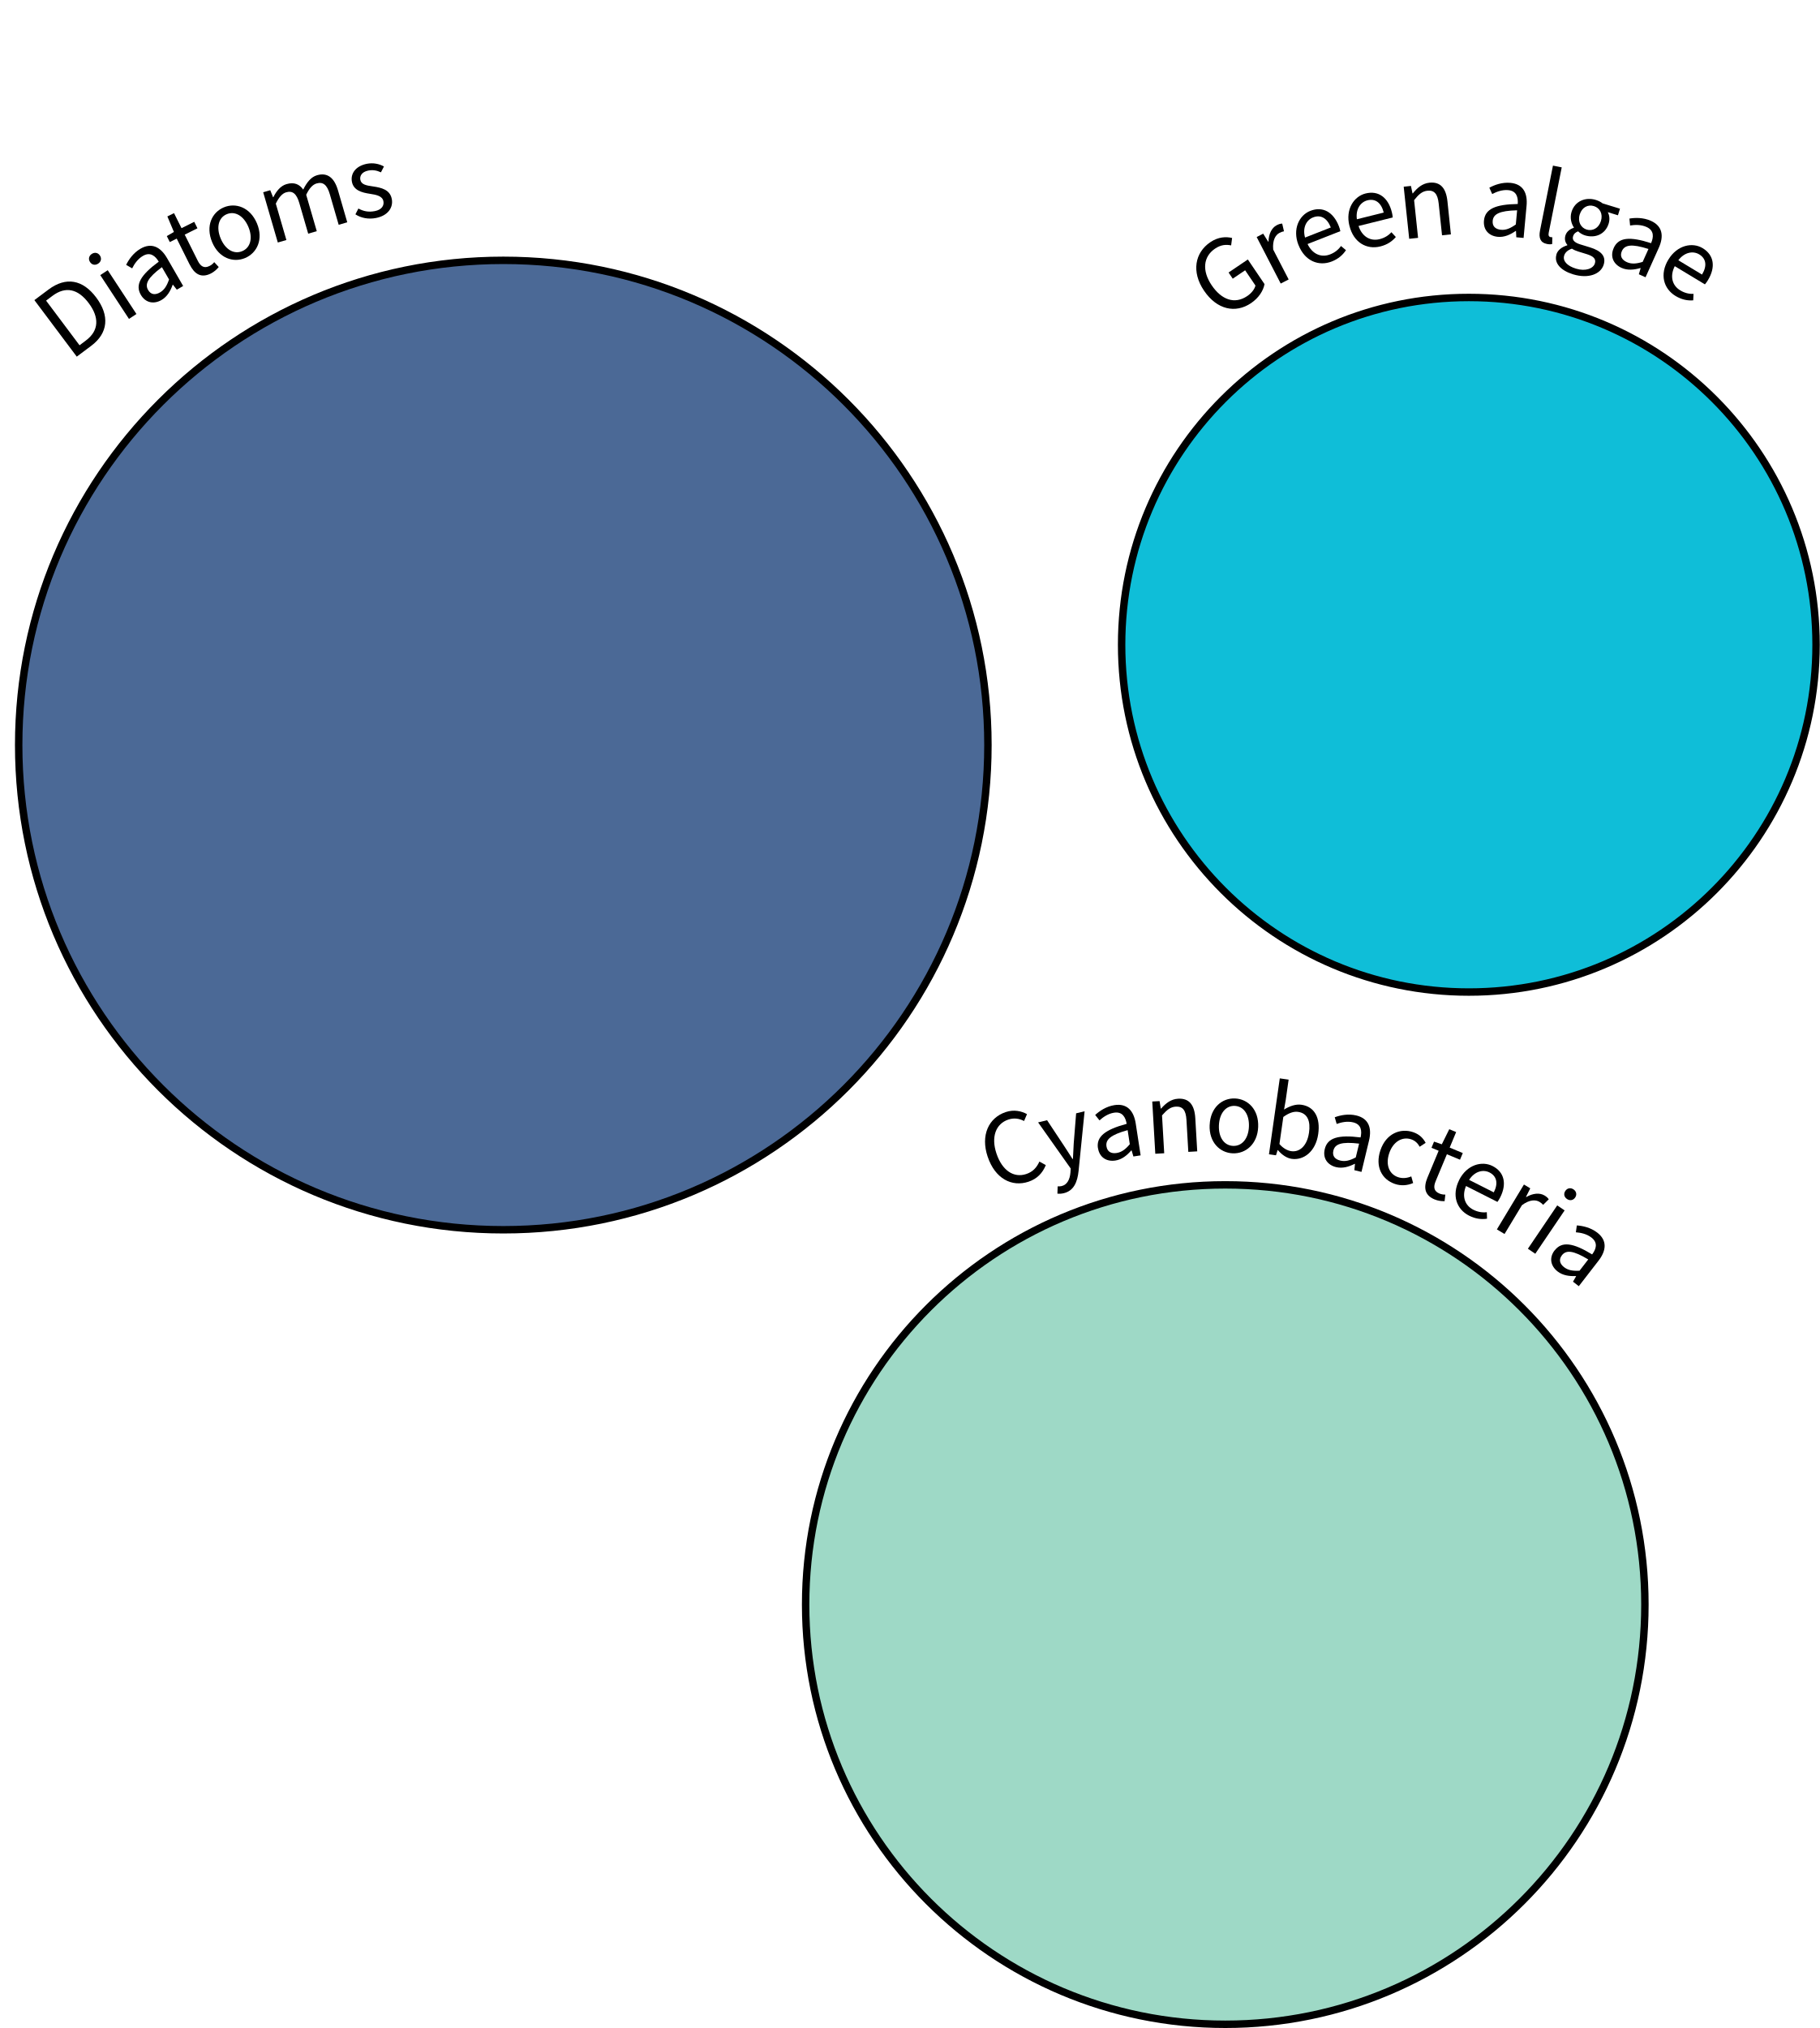
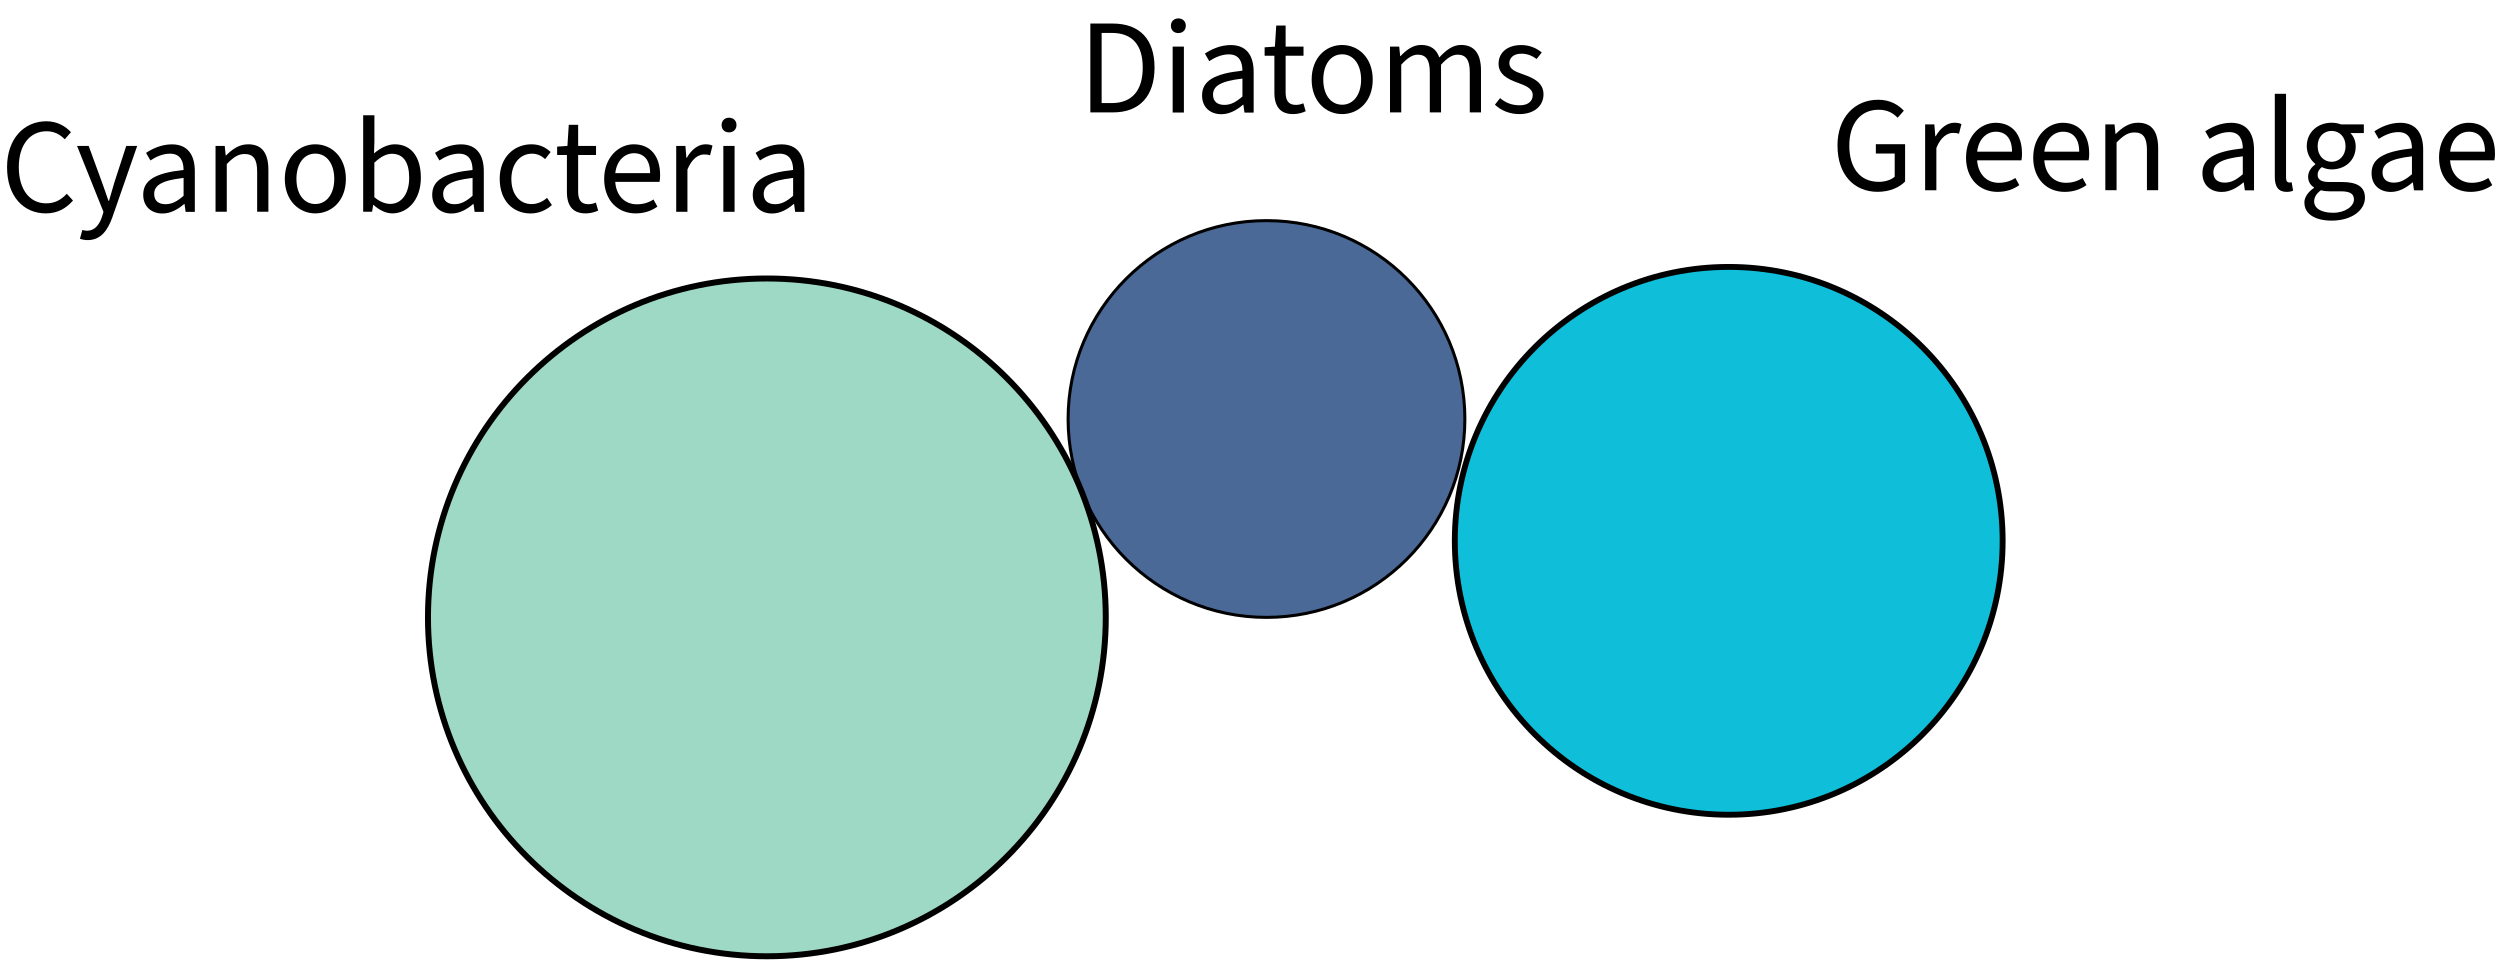
- <svg xmlns="http://www.w3.org/2000/svg" id="Layer_1" data-name="Layer 1" viewBox="0 0 490.03 546">
-   <circle cx="135.53" cy="200.59" r="130.5" style="fill: #4B6996; stroke: black; stroke-miterlimit: 10; stroke-width: 2px;" />
-   <circle cx="329.94" cy="432" r="113" style="fill: #9ED9C6; stroke: black; stroke-miterlimit: 10; stroke-width: 2px;" />
-   <circle cx="395.53" cy="173.59" r="93.5" style="fill: #0FBED8; stroke: black; stroke-miterlimit: 10; stroke-width: 2px;" />
+ <svg xmlns="http://www.w3.org/2000/svg" id="Layer_1" data-name="Layer 1" viewBox="0 0 442.84 169.92">
+   <circle cx="224.34" cy="74.22" r="35.14" style="fill: #4b6996; stroke: #000; stroke-miterlimit: 10; stroke-width: .54px;" />
+   <circle cx="135.84" cy="109.36" r="60.03" style="fill: #9ed9c6; stroke: #000; stroke-miterlimit: 10; stroke-width: 1.06px;" />
+   <circle cx="306.22" cy="95.8" r="48.52" style="fill: #0fbed8; stroke: #000; stroke-miterlimit: 10; stroke-width: 1.04px;" />
  <g>
-     <path d="M9.26,80.8l3.81-2.85c4.69-3.51,9.23-2.68,12.84,2.15,3.63,4.85,3.25,9.56-1.34,13l-3.9,2.92-11.41-15.22Zm13.87,10.87c3.55-2.66,3.64-6.21,.76-10.06-2.87-3.83-6.21-4.62-9.76-1.96l-1.72,1.29,9.01,12.02,1.72-1.29Z" />
-     <path d="M24.24,70.54c-.51-.78-.3-1.67,.48-2.18,.78-.51,1.68-.34,2.19,.44,.52,.8,.3,1.68-.48,2.18-.78,.51-1.67,.37-2.19-.44Zm2.76,3.53l2.01-1.32,7.73,11.79-2.01,1.32-7.73-11.79Z" />
-     <path d="M37.92,79.37c-1.57-2.71-.06-5.32,4.83-8.92-.91-1.52-2.27-2.71-4.25-1.56-1.41,.81-2.32,2.18-2.91,3.36l-1.62-.94c.69-1.41,1.92-3.22,3.88-4.36,2.96-1.71,5.39-.47,7.13,2.54l4.34,7.51-1.71,.99-1.04-1.34-.08,.04c-.59,1.65-1.47,3.19-3,4.08-2.03,1.18-4.29,.81-5.57-1.4Zm7.6-4.13l-1.92-3.31c-3.84,2.86-4.64,4.56-3.72,6.14,.78,1.36,2.02,1.35,3.2,.66,1.18-.68,1.85-1.78,2.44-3.49Z" />
-     <path d="M51.06,71.2l-3.47-6.96-1.87,.93-.8-1.61,1.91-1.11-1.76-4.18,1.79-.89,2.02,4.05,3.42-1.71,.87,1.74-3.43,1.71,3.5,7.01c.76,1.53,1.72,2.15,3.15,1.44,.47-.23,.9-.54,1.3-1.04l1.21,1.31c-.52,.65-1.26,1.31-2.11,1.74-2.7,1.35-4.46,.09-5.72-2.43Z" />
-     <path d="M57.13,65.2c-1.83-4.36-.04-8.04,3.14-9.37,3.18-1.34,7.09-.05,8.92,4.31,1.81,4.3,0,7.99-3.19,9.33-3.18,1.34-7.06,.04-8.87-4.26Zm9.76-4.1c-1.26-2.99-3.6-4.37-5.84-3.43-2.22,.93-2.87,3.57-1.62,6.56,1.25,2.97,3.57,4.32,5.79,3.39,2.25-.94,2.91-3.55,1.67-6.52Z" />
-     <path d="M70.88,51.76l1.89-.55,.76,1.89,.08-.02c.82-1.63,1.93-3.04,3.54-3.51,2.09-.61,3.49,.04,4.5,1.47,.96-1.91,2.07-3.38,3.71-3.86,2.78-.81,4.66,.64,5.66,4.09l2.49,8.58-2.31,.67-2.4-8.27c-.74-2.53-1.85-3.36-3.55-2.86-1.06,.31-1.95,1.29-2.8,3.05l2.85,9.8-2.31,.67-2.4-8.27c-.74-2.53-1.82-3.37-3.55-2.86-1,.29-1.92,1.28-2.77,3.04l2.85,9.8-2.31,.67-3.94-13.53Z" />
-     <path d="M95.7,57.72l.81-1.58c1.39,.76,2.75,1.03,4.45,.69,1.82-.36,2.52-1.47,2.28-2.67-.28-1.42-1.94-1.72-3.61-1.98-2.22-.33-4.41-.93-4.86-3.21-.44-2.22,.99-4.27,4.01-4.87,1.74-.34,3.34,.02,4.61,.72l-.81,1.58c-1.11-.52-2.18-.72-3.41-.48-1.76,.35-2.34,1.47-2.14,2.49,.25,1.25,1.54,1.53,3.4,1.78,2.31,.34,4.58,.87,5.07,3.38,.44,2.25-.98,4.48-4.25,5.12-2.02,.4-4.02,.02-5.54-.98Z" />
+     <path d="M193.13,4.17h3.94c4.85,0,7.44,2.81,7.44,7.8s-2.59,7.94-7.34,7.94h-4.03V4.17Zm3.79,14.09c3.67,0,5.5-2.3,5.5-6.29s-1.82-6.14-5.5-6.14h-1.78v12.43h1.78Z" />
+     <path d="M207.41,4.56c0-.77,.55-1.3,1.32-1.3s1.32,.53,1.32,1.3-.55,1.3-1.32,1.3-1.32-.5-1.32-1.3Zm.31,3.7h1.99v11.67h-1.99V8.25Z" />
+     <path d="M212.93,16.9c0-2.59,2.16-3.84,7.15-4.39-.02-1.46-.5-2.88-2.4-2.88-1.34,0-2.57,.6-3.48,1.2l-.77-1.34c1.08-.72,2.71-1.51,4.58-1.51,2.83,0,4.06,1.9,4.06,4.78v7.18h-1.63l-.19-1.39h-.07c-1.1,.94-2.38,1.68-3.84,1.68-1.94,0-3.41-1.2-3.41-3.31Zm7.15,.19v-3.17c-3.94,.46-5.21,1.34-5.21,2.86,0,1.3,.89,1.8,2.02,1.8s2.06-.5,3.19-1.49Z" />
+     <path d="M225.74,16.3v-6.43h-1.73v-1.49l1.82-.12,.24-3.74h1.66v3.74h3.17v1.61h-3.17v6.48c0,1.42,.48,2.23,1.8,2.23,.43,0,.86-.07,1.34-.29l.41,1.42c-.62,.29-1.42,.5-2.21,.5-2.5,0-3.34-1.58-3.34-3.91Z" />
+     <path d="M232.34,14.11c0-3.91,2.54-6.14,5.4-6.14s5.42,2.23,5.42,6.14-2.57,6.1-5.42,6.1-5.4-2.23-5.4-6.1Zm8.76,0c0-2.69-1.34-4.49-3.36-4.49s-3.34,1.8-3.34,4.49,1.34,4.44,3.34,4.44,3.36-1.78,3.36-4.44Z" />
+     <path d="M246.22,8.25h1.63l.17,1.68h.07c1.03-1.1,2.23-1.97,3.62-1.97,1.8,0,2.76,.84,3.24,2.21,1.2-1.3,2.42-2.21,3.84-2.21,2.4,0,3.55,1.58,3.55,4.56v7.39h-1.99v-7.13c0-2.18-.7-3.1-2.16-3.1-.91,0-1.85,.58-2.93,1.78v8.45h-1.99v-7.13c0-2.18-.67-3.1-2.16-3.1-.86,0-1.82,.58-2.9,1.78v8.45h-1.99V8.25Z" />
+     <path d="M264.81,18.53l.91-1.15c1.01,.84,2.06,1.27,3.5,1.27,1.54,0,2.28-.79,2.28-1.8,0-1.2-1.3-1.7-2.62-2.18-1.75-.62-3.43-1.46-3.43-3.38s1.49-3.31,4.03-3.31c1.46,0,2.71,.55,3.62,1.32l-.91,1.15c-.82-.6-1.66-.94-2.69-.94-1.49,0-2.14,.82-2.14,1.68,0,1.06,1.01,1.49,2.47,1.99,1.82,.65,3.58,1.44,3.58,3.55,0,1.9-1.51,3.48-4.27,3.48-1.7,0-3.26-.62-4.34-1.68Z" />
  </g>
  <g>
-     <path d="M324.22,78.26c-3.43-5.07-2.48-10.23,1.7-13.06,2.19-1.48,4.28-1.5,5.86-1.13l-.26,2c-1.35-.28-2.76-.2-4.35,.88-3.17,2.15-3.54,5.94-.89,9.85,2.68,3.96,6.21,5.18,9.57,2.91,1.13-.76,1.98-1.83,2.22-2.83l-2.78-4.11-3.34,2.26-1.12-1.66,5.19-3.51,4.49,6.63c-.32,1.76-1.53,3.7-3.64,5.13-4.16,2.81-9.16,1.79-12.64-3.35Z" />
-     <path d="M338.4,63.82l1.75-.91,1.35,2.17,.08-.04c.06-2.02,.83-3.69,2.22-4.41,.57-.29,.99-.42,1.47-.43l.48,2.07c-.41,.08-.72,.18-1.21,.43-1.06,.55-1.93,1.95-1.69,4.5l4.16,8.04-2.14,1.1-6.47-12.52Z" />
-     <path d="M349.65,65.96c-1.67-4.27,.19-8.02,3.19-9.19,3.35-1.31,6.2,.32,7.68,4.1,.19,.49,.32,.9,.41,1.37l-8.83,3.46c1.25,2.63,3.59,3.76,6.08,2.79,1.27-.5,2.24-1.28,2.92-2.26l1.34,1.12c-.82,1.25-2.01,2.34-3.82,3.05-3.51,1.37-7.26-.09-8.96-4.44Zm8.71-4.72c-1.01-2.59-2.77-3.5-4.77-2.71-1.84,.72-2.89,2.81-2.17,5.43l6.94-2.72Z" />
-     <path d="M363.37,60.79c-1.11-4.45,1.22-7.92,4.35-8.7,3.49-.87,6.1,1.11,7.08,5.05,.13,.51,.2,.94,.23,1.41l-9.2,2.29c.9,2.76,3.08,4.19,5.67,3.55,1.32-.33,2.38-.98,3.18-1.87l1.19,1.29c-.97,1.14-2.29,2.07-4.18,2.54-3.66,.91-7.19-1.02-8.31-5.55Zm9.24-3.56c-.67-2.7-2.3-3.82-4.38-3.3-1.91,.48-3.22,2.42-2.85,5.1l7.23-1.8Z" />
-     <path d="M377.98,50.27l1.96-.21,.42,2h.09c1.19-1.47,2.52-2.66,4.45-2.87,2.97-.31,4.5,1.45,4.87,5.03l.93,8.88-2.39,.25-.9-8.56c-.28-2.62-1.2-3.63-3.04-3.44-1.41,.15-2.35,.98-3.58,2.54l1.07,10.15-2.39,.25-1.48-14.01Z" />
-     <path d="M399.6,59.4c.29-3.12,3.03-4.38,9.1-4.48,.13-1.76-.28-3.52-2.56-3.73-1.62-.15-3.16,.44-4.32,1.05l-.77-1.7c1.38-.75,3.43-1.52,5.68-1.31,3.41,.32,4.67,2.74,4.34,6.2l-.8,8.63-1.96-.18-.08-1.7h-.09c-1.43,.99-3.05,1.75-4.81,1.58-2.34-.22-3.96-1.82-3.73-4.37Zm8.58,1.03l.35-3.81c-4.79,.11-6.42,1.03-6.58,2.85-.14,1.56,.87,2.26,2.22,2.39s2.54-.38,4.01-1.43Z" />
-     <path d="M414.7,62.05l3.48-17.46,2.36,.47-3.51,17.64c-.15,.74,.11,1.06,.48,1.13,.14,.03,.26,.05,.5,.04l-.04,1.83c-.38,.1-.82,.1-1.42-.02-1.76-.35-2.25-1.63-1.85-3.62Z" />
-     <path d="M419.11,68.49c.35-1.14,1.43-1.99,2.91-2.44l.04-.11c-.54-.62-.84-1.5-.52-2.56,.35-1.14,1.4-1.79,2.24-2.04l.03-.11c-.67-.99-1.12-2.56-.63-4.17,.9-2.94,3.8-4.08,6.55-3.23,.75,.23,1.37,.57,1.81,.92l4.69,1.44-.55,1.77-2.74-.84c.45,.81,.59,1.94,.24,3.08-.89,2.88-3.63,4.01-6.38,3.17-.67-.21-1.33-.59-1.85-1.09-.63,.26-1.12,.59-1.35,1.34-.26,.83,.11,1.61,1.91,2.17l2.61,.8c3.13,.96,4.4,2.45,3.72,4.67-.78,2.52-4.08,3.87-8.26,2.59-3.3-1.02-5.17-3.02-4.45-5.35Zm10.36,2.43c.38-1.25-.43-1.95-2.2-2.5l-2.3-.71c-.53-.16-1.15-.41-1.68-.76-1.18,.39-1.85,1.07-2.09,1.85-.44,1.44,.75,2.78,3.19,3.53,2.55,.79,4.65-.03,5.08-1.41Zm1.63-11.42c.6-1.94-.31-3.53-1.89-4.01-1.58-.49-3.21,.29-3.82,2.25-.61,1.97,.32,3.59,1.87,4.07,1.55,.48,3.23-.34,3.84-2.31Z" />
-     <path d="M434.54,66.76c1.29-2.86,4.29-3.16,10.06-1.29,.7-1.62,.87-3.42-1.22-4.36-1.48-.67-3.13-.61-4.43-.4l-.18-1.86c1.55-.26,3.74-.32,5.8,.61,3.12,1.41,3.53,4.1,2.1,7.28l-3.56,7.91-1.8-.81,.48-1.63-.08-.04c-1.68,.48-3.45,.67-5.06-.05-2.14-.96-3.16-3.01-2.11-5.34Zm7.79,3.76l1.57-3.49c-4.56-1.45-6.41-1.1-7.16,.56-.64,1.43,.09,2.42,1.33,2.98,1.24,.56,2.52,.47,4.26-.06Z" />
-     <path d="M449.27,69.88c2.37-3.92,6.48-4.73,9.23-3.06,3.08,1.86,3.52,5.11,1.43,8.58-.27,.45-.52,.8-.83,1.16l-8.12-4.9c-1.32,2.59-.8,5.14,1.48,6.52,1.17,.7,2.38,1,3.57,.93l-.08,1.75c-1.49,.12-3.08-.17-4.75-1.17-3.23-1.95-4.35-5.81-1.94-9.81Zm9.05,4.04c1.44-2.38,1.09-4.32-.75-5.43-1.69-1.02-3.99-.58-5.63,1.58l6.38,3.85Z" />
+     <path d="M325.48,25.83c0-5.06,3.05-8.16,7.22-8.16,2.18,0,3.62,.96,4.54,1.94l-1.1,1.25c-.79-.82-1.8-1.42-3.38-1.42-3.17,0-5.18,2.42-5.18,6.34s1.85,6.43,5.21,6.43c1.13,0,2.21-.34,2.83-.91v-4.1h-3.34v-1.66h5.18v6.62c-1.03,1.06-2.76,1.82-4.87,1.82-4.15,0-7.1-3.02-7.1-8.16Z" />
+     <path d="M341.01,22.03h1.63l.17,2.11h.07c.82-1.46,2.02-2.4,3.31-2.4,.53,0,.89,.07,1.25,.24l-.43,1.7c-.34-.1-.6-.14-1.06-.14-.98,0-2.16,.7-2.95,2.67v7.49h-1.99v-11.67Z" />
+     <path d="M348.26,27.87c0-3.79,2.57-6.12,5.23-6.12,2.98,0,4.68,2.11,4.68,5.47,0,.43-.02,.79-.1,1.18h-7.85c.17,2.4,1.63,3.98,3.84,3.98,1.13,0,2.11-.31,2.93-.86l.7,1.27c-1.01,.72-2.26,1.2-3.87,1.2-3.12,0-5.57-2.26-5.57-6.12Zm8.14-1.01c0-2.3-1.08-3.53-2.86-3.53-1.63,0-3.07,1.3-3.31,3.53h6.17Z" />
+     <path d="M360.16,27.87c0-3.79,2.57-6.12,5.23-6.12,2.98,0,4.68,2.11,4.68,5.47,0,.43-.02,.79-.1,1.18h-7.85c.17,2.4,1.63,3.98,3.84,3.98,1.13,0,2.11-.31,2.93-.86l.7,1.27c-1.01,.72-2.26,1.2-3.87,1.2-3.12,0-5.57-2.26-5.57-6.12Zm8.14-1.01c0-2.3-1.08-3.53-2.86-3.53-1.63,0-3.07,1.3-3.31,3.53h6.17Z" />
+     <path d="M372.93,22.03h1.63l.17,1.68h.07c1.1-1.1,2.3-1.97,3.91-1.97,2.47,0,3.58,1.58,3.58,4.56v7.39h-1.99v-7.13c0-2.18-.67-3.1-2.21-3.1-1.18,0-2.02,.6-3.17,1.78v8.45h-1.99v-11.67Z" />
+     <path d="M390.13,30.67c0-2.59,2.16-3.84,7.15-4.39-.02-1.46-.5-2.88-2.4-2.88-1.34,0-2.57,.6-3.48,1.2l-.77-1.34c1.08-.72,2.71-1.51,4.58-1.51,2.83,0,4.06,1.9,4.06,4.78v7.18h-1.63l-.19-1.39h-.07c-1.1,.94-2.38,1.68-3.84,1.68-1.94,0-3.41-1.2-3.41-3.31Zm7.15,.19v-3.17c-3.94,.46-5.21,1.34-5.21,2.86,0,1.3,.89,1.8,2.02,1.8s2.06-.5,3.19-1.49Z" />
+     <path d="M402.95,31.35v-14.74h1.99v14.88c0,.62,.26,.84,.58,.84,.12,0,.22,0,.41-.05l.26,1.49c-.29,.14-.65,.22-1.15,.22-1.49,0-2.09-.96-2.09-2.64Z" />
+     <path d="M408.18,35.93c0-.98,.65-1.92,1.7-2.64v-.1c-.58-.36-1.03-.98-1.03-1.9,0-.98,.67-1.75,1.27-2.16v-.1c-.77-.62-1.51-1.75-1.51-3.14,0-2.54,2.02-4.15,4.39-4.15,.65,0,1.22,.12,1.66,.29h4.06v1.54h-2.38c.55,.53,.94,1.39,.94,2.38,0,2.5-1.9,4.06-4.27,4.06-.58,0-1.2-.14-1.73-.41-.43,.36-.74,.74-.74,1.39,0,.72,.48,1.25,2.04,1.25h2.26c2.71,0,4.08,.86,4.08,2.78,0,2.18-2.28,4.06-5.9,4.06-2.86,0-4.82-1.13-4.82-3.14Zm8.79-.6c0-1.08-.82-1.44-2.35-1.44h-1.99c-.46,0-1.01-.05-1.51-.19-.84,.6-1.2,1.3-1.2,1.97,0,1.25,1.27,2.02,3.38,2.02s3.67-1.15,3.67-2.35Zm-1.49-9.43c0-1.68-1.1-2.71-2.47-2.71s-2.47,1.01-2.47,2.71,1.13,2.76,2.47,2.76,2.47-1.06,2.47-2.76Z" />
+     <path d="M420.09,30.67c0-2.59,2.16-3.84,7.15-4.39-.02-1.46-.5-2.88-2.4-2.88-1.34,0-2.57,.6-3.48,1.2l-.77-1.34c1.08-.72,2.71-1.51,4.58-1.51,2.83,0,4.06,1.9,4.06,4.78v7.18h-1.63l-.19-1.39h-.07c-1.1,.94-2.38,1.68-3.84,1.68-1.94,0-3.41-1.2-3.41-3.31Zm7.15,.19v-3.17c-3.94,.46-5.21,1.34-5.21,2.86,0,1.3,.89,1.8,2.02,1.8s2.06-.5,3.19-1.49Z" />
+     <path d="M432.04,27.87c0-3.79,2.57-6.12,5.23-6.12,2.98,0,4.68,2.11,4.68,5.47,0,.43-.02,.79-.1,1.18h-7.85c.17,2.4,1.63,3.98,3.84,3.98,1.13,0,2.11-.31,2.93-.86l.7,1.27c-1.01,.72-2.26,1.2-3.86,1.2-3.12,0-5.57-2.26-5.57-6.12Zm8.14-1.01c0-2.3-1.08-3.53-2.86-3.53-1.63,0-3.07,1.3-3.31,3.53h6.17Z" />
  </g>
  <g>
-     <path d="M265.96,311.43c-1.95-5.8,.27-10.49,4.87-12.03,2.2-.74,4.26-.26,5.72,.56l-.79,1.85c-1.29-.67-2.69-.9-4.23-.39-3.38,1.13-4.71,4.67-3.2,9.15,1.52,4.54,4.62,6.65,8.03,5.51,1.73-.58,2.79-1.7,3.53-3.35l1.73,.95c-.9,2.17-2.34,3.69-4.65,4.47-4.51,1.51-9.03-.83-11-6.71Z" />
-     <path d="M284.74,321.35l.07-1.95c.37,.03,.72,0,1.06-.07,1.52-.36,2.22-1.81,2.38-3.64l.07-1.09-8.78-12.42,2.42-.58,4.57,6.9c.73,1.08,1.52,2.38,2.28,3.54l.11-.03c.07-1.33,.13-2.83,.21-4.13l.65-8.14,2.28-.55-1.62,16.07c-.31,2.94-1.26,5.34-4,5.99-.65,.15-1.21,.17-1.7,.11Z" />
-     <path d="M295.65,309.13c-.47-3.09,1.88-4.98,7.74-6.56-.3-1.74-1.13-3.35-3.39-3-1.61,.25-2.96,1.19-3.93,2.07l-1.16-1.46c1.16-1.06,2.96-2.3,5.2-2.65,3.38-.52,5.19,1.52,5.72,4.96l1.32,8.57-1.95,.3-.48-1.63h-.09c-1.15,1.33-2.53,2.46-4.28,2.72-2.32,.36-4.29-.81-4.68-3.33Zm8.58-1.08l-.58-3.78c-4.62,1.27-5.97,2.56-5.7,4.37,.24,1.55,1.39,1.99,2.74,1.78,1.35-.21,2.37-.98,3.54-2.36Z" />
-     <path d="M310.28,296.56l1.97-.11,.32,2.01h.09c1.25-1.41,2.64-2.54,4.58-2.65,2.98-.17,4.42,1.66,4.63,5.25l.52,8.92-2.4,.14-.5-8.6c-.15-2.63-1.03-3.69-2.88-3.58-1.42,.08-2.39,.87-3.7,2.36l.59,10.19-2.4,.14-.82-14.07Z" />
-     <path d="M325.74,302.89c.19-4.72,3.37-7.29,6.82-7.15,3.45,.14,6.44,2.96,6.24,7.68-.19,4.66-3.4,7.23-6.85,7.09-3.45-.14-6.41-2.96-6.22-7.62Zm10.57,.43c.13-3.25-1.4-5.48-3.83-5.58-2.4-.1-4.12,2.01-4.25,5.25-.13,3.21,1.4,5.42,3.81,5.52,2.43,.1,4.14-1.98,4.27-5.19Z" />
-     <path d="M344.12,309.65h-.09s-.43,1.39-.43,1.39l-1.89-.27,2.91-20.44,2.38,.34-.79,5.57-.44,2.49c1.45-.91,3.12-1.52,4.67-1.3,3.59,.51,5.14,3.57,4.53,7.88-.68,4.76-3.95,7.14-7.13,6.69-1.29-.18-2.63-1.05-3.71-2.34Zm8.37-4.67c.44-3.07-.33-5.26-2.95-5.63-1.18-.17-2.47,.29-3.97,1.37l-1.04,7.29c1.05,1.23,2.26,1.79,3.18,1.92,2.3,.33,4.28-1.5,4.77-4.94Z" />
-     <path d="M356.73,309.37c.73-3.05,3.62-3.9,9.65-3.14,.39-1.73,.22-3.53-2.01-4.06-1.58-.38-3.19-.02-4.43,.43l-.52-1.8c1.47-.54,3.61-1.01,5.81-.48,3.33,.8,4.23,3.37,3.42,6.76l-2.03,8.43-1.92-.46,.17-1.69-.08-.02c-1.56,.79-3.27,1.3-4.99,.89-2.29-.55-3.67-2.37-3.07-4.85Zm8.35,2.25l.9-3.72c-4.75-.58-6.5,.11-6.93,1.88-.37,1.52,.54,2.37,1.86,2.68,1.33,.32,2.57,0,4.17-.85Z" />
-     <path d="M371.72,309.68c1.51-4.48,5.36-6.03,8.8-4.87,1.76,.59,2.74,1.69,3.38,2.88l-1.61,1.05c-.51-.94-1.22-1.64-2.29-2-2.42-.81-4.87,.65-5.91,3.73-1.03,3.05-.06,5.64,2.38,6.46,1.24,.42,2.52,.24,3.56-.21l.5,1.79c-1.58,.69-3.29,.79-4.89,.25-3.54-1.19-5.41-4.67-3.92-9.09Z" />
-     <path d="M384.41,316.99l2.99-7.17-1.93-.8,.69-1.66,2.09,.72,2.01-4.06,1.85,.77-1.74,4.18,3.53,1.47-.75,1.79-3.53-1.47-3.02,7.23c-.66,1.58-.5,2.71,.97,3.33,.48,.2,1,.32,1.63,.3l-.2,1.77c-.83,.03-1.81-.1-2.7-.47-2.78-1.16-2.98-3.32-1.9-5.92Z" />
-     <path d="M392.93,317.67c2.07-4.09,6.11-5.2,8.98-3.74,3.21,1.62,3.89,4.83,2.06,8.45-.24,.46-.46,.84-.74,1.21l-8.46-4.28c-1.13,2.68-.41,5.18,1.97,6.39,1.22,.61,2.45,.81,3.63,.66l.06,1.75c-1.48,.23-3.09,.06-4.82-.81-3.36-1.7-4.77-5.47-2.67-9.63Zm9.32,3.35c1.26-2.48,.76-4.39-1.16-5.36-1.76-.89-4.02-.28-5.49,2l6.65,3.36Z" />
-     <path d="M410.38,318.92l1.69,1.02-1.15,2.29,.07,.05c1.76-1.01,3.58-1.22,4.92-.42,.55,.33,.87,.63,1.14,1.03l-1.51,1.49c-.29-.31-.53-.52-1-.81-1.02-.61-2.67-.63-4.72,.91l-4.68,7.75-2.06-1.24,7.28-12.07Z" />
-     <path d="M419.33,324.53l1.99,1.35-7.9,11.67-1.99-1.35,7.9-11.67Zm2.19-3.91c.52-.77,1.43-.92,2.2-.4,.77,.52,.96,1.42,.44,2.19-.54,.79-1.43,.92-2.2,.4-.77-.52-.98-1.4-.44-2.19Z" />
-     <path d="M418.65,336.64c1.92-2.48,4.9-2.07,10.08,1.09,1.06-1.42,1.65-3.12-.17-4.53-1.28-1-2.9-1.33-4.21-1.43l.26-1.85c1.57,.11,3.71,.56,5.5,1.94,2.71,2.09,2.47,4.81,.34,7.56l-5.31,6.86-1.56-1.21,.84-1.47-.07-.05c-1.75,.08-3.51-.15-4.91-1.23-1.86-1.44-2.37-3.67-.81-5.69Zm6.69,5.47l2.34-3.03c-4.1-2.47-5.97-2.57-7.09-1.12-.96,1.24-.48,2.38,.59,3.21,1.08,.83,2.34,1.04,4.15,.94Z" />
+     <path d="M1.25,29.64c0-5.06,2.98-8.16,6.98-8.16,1.92,0,3.41,.91,4.34,1.94l-1.1,1.25c-.84-.86-1.87-1.42-3.22-1.42-2.95,0-4.92,2.42-4.92,6.34s1.87,6.43,4.85,6.43c1.51,0,2.64-.6,3.65-1.7l1.1,1.2c-1.27,1.46-2.81,2.28-4.82,2.28-3.94,0-6.86-3.02-6.86-8.16Z" />
+     <path d="M14.16,42.29l.43-1.56c.29,.1,.58,.14,.86,.14,1.3,0,2.14-1.03,2.62-2.47l.26-.86-4.68-11.69h2.06l2.35,6.43c.38,1.01,.77,2.21,1.15,3.29h.1c.31-1.06,.65-2.26,.96-3.29l2.09-6.43h1.94l-4.39,12.62c-.82,2.3-2.04,4.06-4.37,4.06-.55,0-1.01-.1-1.39-.24Z" />
+     <path d="M25.37,34.49c0-2.59,2.16-3.84,7.15-4.39-.02-1.46-.5-2.88-2.4-2.88-1.34,0-2.57,.6-3.48,1.2l-.77-1.34c1.08-.72,2.71-1.51,4.58-1.51,2.83,0,4.06,1.9,4.06,4.78v7.18h-1.63l-.19-1.39h-.07c-1.1,.94-2.38,1.68-3.84,1.68-1.94,0-3.41-1.2-3.41-3.31Zm7.15,.19v-3.17c-3.94,.46-5.21,1.34-5.21,2.86,0,1.3,.89,1.8,2.02,1.8s2.06-.5,3.19-1.49Z" />
+     <path d="M38.18,25.85h1.63l.17,1.68h.07c1.1-1.1,2.3-1.97,3.91-1.97,2.47,0,3.58,1.58,3.58,4.56v7.39h-1.99v-7.13c0-2.18-.67-3.1-2.21-3.1-1.18,0-2.02,.6-3.17,1.78v8.45h-1.99v-11.67Z" />
+     <path d="M50.45,31.7c0-3.91,2.54-6.14,5.4-6.14s5.42,2.23,5.42,6.14-2.57,6.1-5.42,6.1-5.4-2.23-5.4-6.1Zm8.76,0c0-2.69-1.34-4.49-3.36-4.49s-3.34,1.8-3.34,4.49,1.34,4.44,3.34,4.44,3.36-1.78,3.36-4.44Z" />
+     <path d="M66.17,36.31h-.07l-.19,1.2h-1.58V20.42h1.99v4.66l-.07,2.09c1.08-.91,2.38-1.61,3.67-1.61,3,0,4.63,2.33,4.63,5.93,0,3.98-2.4,6.31-5.06,6.31-1.08,0-2.28-.55-3.31-1.49Zm6.31-4.8c0-2.57-.89-4.27-3.07-4.27-.98,0-1.99,.53-3.1,1.58v6.1c1.01,.89,2.06,1.2,2.83,1.2,1.92,0,3.34-1.73,3.34-4.61Z" />
+     <path d="M76.56,34.49c0-2.59,2.16-3.84,7.15-4.39-.02-1.46-.5-2.88-2.4-2.88-1.34,0-2.57,.6-3.48,1.2l-.77-1.34c1.08-.72,2.71-1.51,4.58-1.51,2.83,0,4.06,1.9,4.06,4.78v7.18h-1.63l-.19-1.39h-.07c-1.1,.94-2.38,1.68-3.84,1.68-1.94,0-3.41-1.2-3.41-3.31Zm7.15,.19v-3.17c-3.94,.46-5.21,1.34-5.21,2.86,0,1.3,.89,1.8,2.02,1.8s2.06-.5,3.19-1.49Z" />
+     <path d="M88.51,31.7c0-3.91,2.62-6.14,5.62-6.14,1.54,0,2.59,.6,3.41,1.37l-.98,1.25c-.65-.6-1.39-.96-2.33-.96-2.11,0-3.65,1.8-3.65,4.49s1.44,4.44,3.58,4.44c1.08,0,2.04-.48,2.74-1.1l.86,1.27c-1.06,.96-2.38,1.49-3.77,1.49-3.1,0-5.47-2.23-5.47-6.1Z" />
+     <path d="M100.42,33.89v-6.43h-1.73v-1.49l1.82-.12,.24-3.74h1.66v3.74h3.17v1.61h-3.17v6.48c0,1.42,.48,2.23,1.8,2.23,.43,0,.86-.07,1.34-.29l.41,1.42c-.62,.29-1.42,.5-2.21,.5-2.5,0-3.34-1.58-3.34-3.91Z" />
+     <path d="M107.02,31.68c0-3.79,2.57-6.12,5.23-6.12,2.98,0,4.68,2.11,4.68,5.47,0,.43-.02,.79-.1,1.18h-7.85c.17,2.4,1.63,3.98,3.84,3.98,1.13,0,2.11-.31,2.93-.86l.7,1.27c-1.01,.72-2.26,1.2-3.86,1.2-3.12,0-5.57-2.26-5.57-6.12Zm8.14-1.01c0-2.3-1.08-3.53-2.86-3.53-1.63,0-3.07,1.3-3.31,3.53h6.17Z" />
+     <path d="M119.78,25.85h1.63l.17,2.11h.07c.82-1.46,2.02-2.4,3.31-2.4,.53,0,.89,.07,1.25,.24l-.43,1.7c-.34-.1-.6-.14-1.06-.14-.98,0-2.16,.7-2.95,2.67v7.49h-1.99v-11.67Z" />
+     <path d="M127.82,22.15c0-.77,.55-1.3,1.32-1.3s1.32,.53,1.32,1.3-.55,1.3-1.32,1.3-1.32-.5-1.32-1.3Zm.31,3.7h1.99v11.67h-1.99v-11.67Z" />
+     <path d="M133.34,34.49c0-2.59,2.16-3.84,7.15-4.39-.02-1.46-.5-2.88-2.4-2.88-1.34,0-2.57,.6-3.48,1.2l-.77-1.34c1.08-.72,2.71-1.51,4.58-1.51,2.83,0,4.06,1.9,4.06,4.78v7.18h-1.63l-.19-1.39h-.07c-1.1,.94-2.38,1.68-3.84,1.68-1.94,0-3.41-1.2-3.41-3.31Zm7.15,.19v-3.17c-3.94,.46-5.21,1.34-5.21,2.86,0,1.3,.89,1.8,2.02,1.8s2.06-.5,3.19-1.49Z" />
  </g>
</svg>
